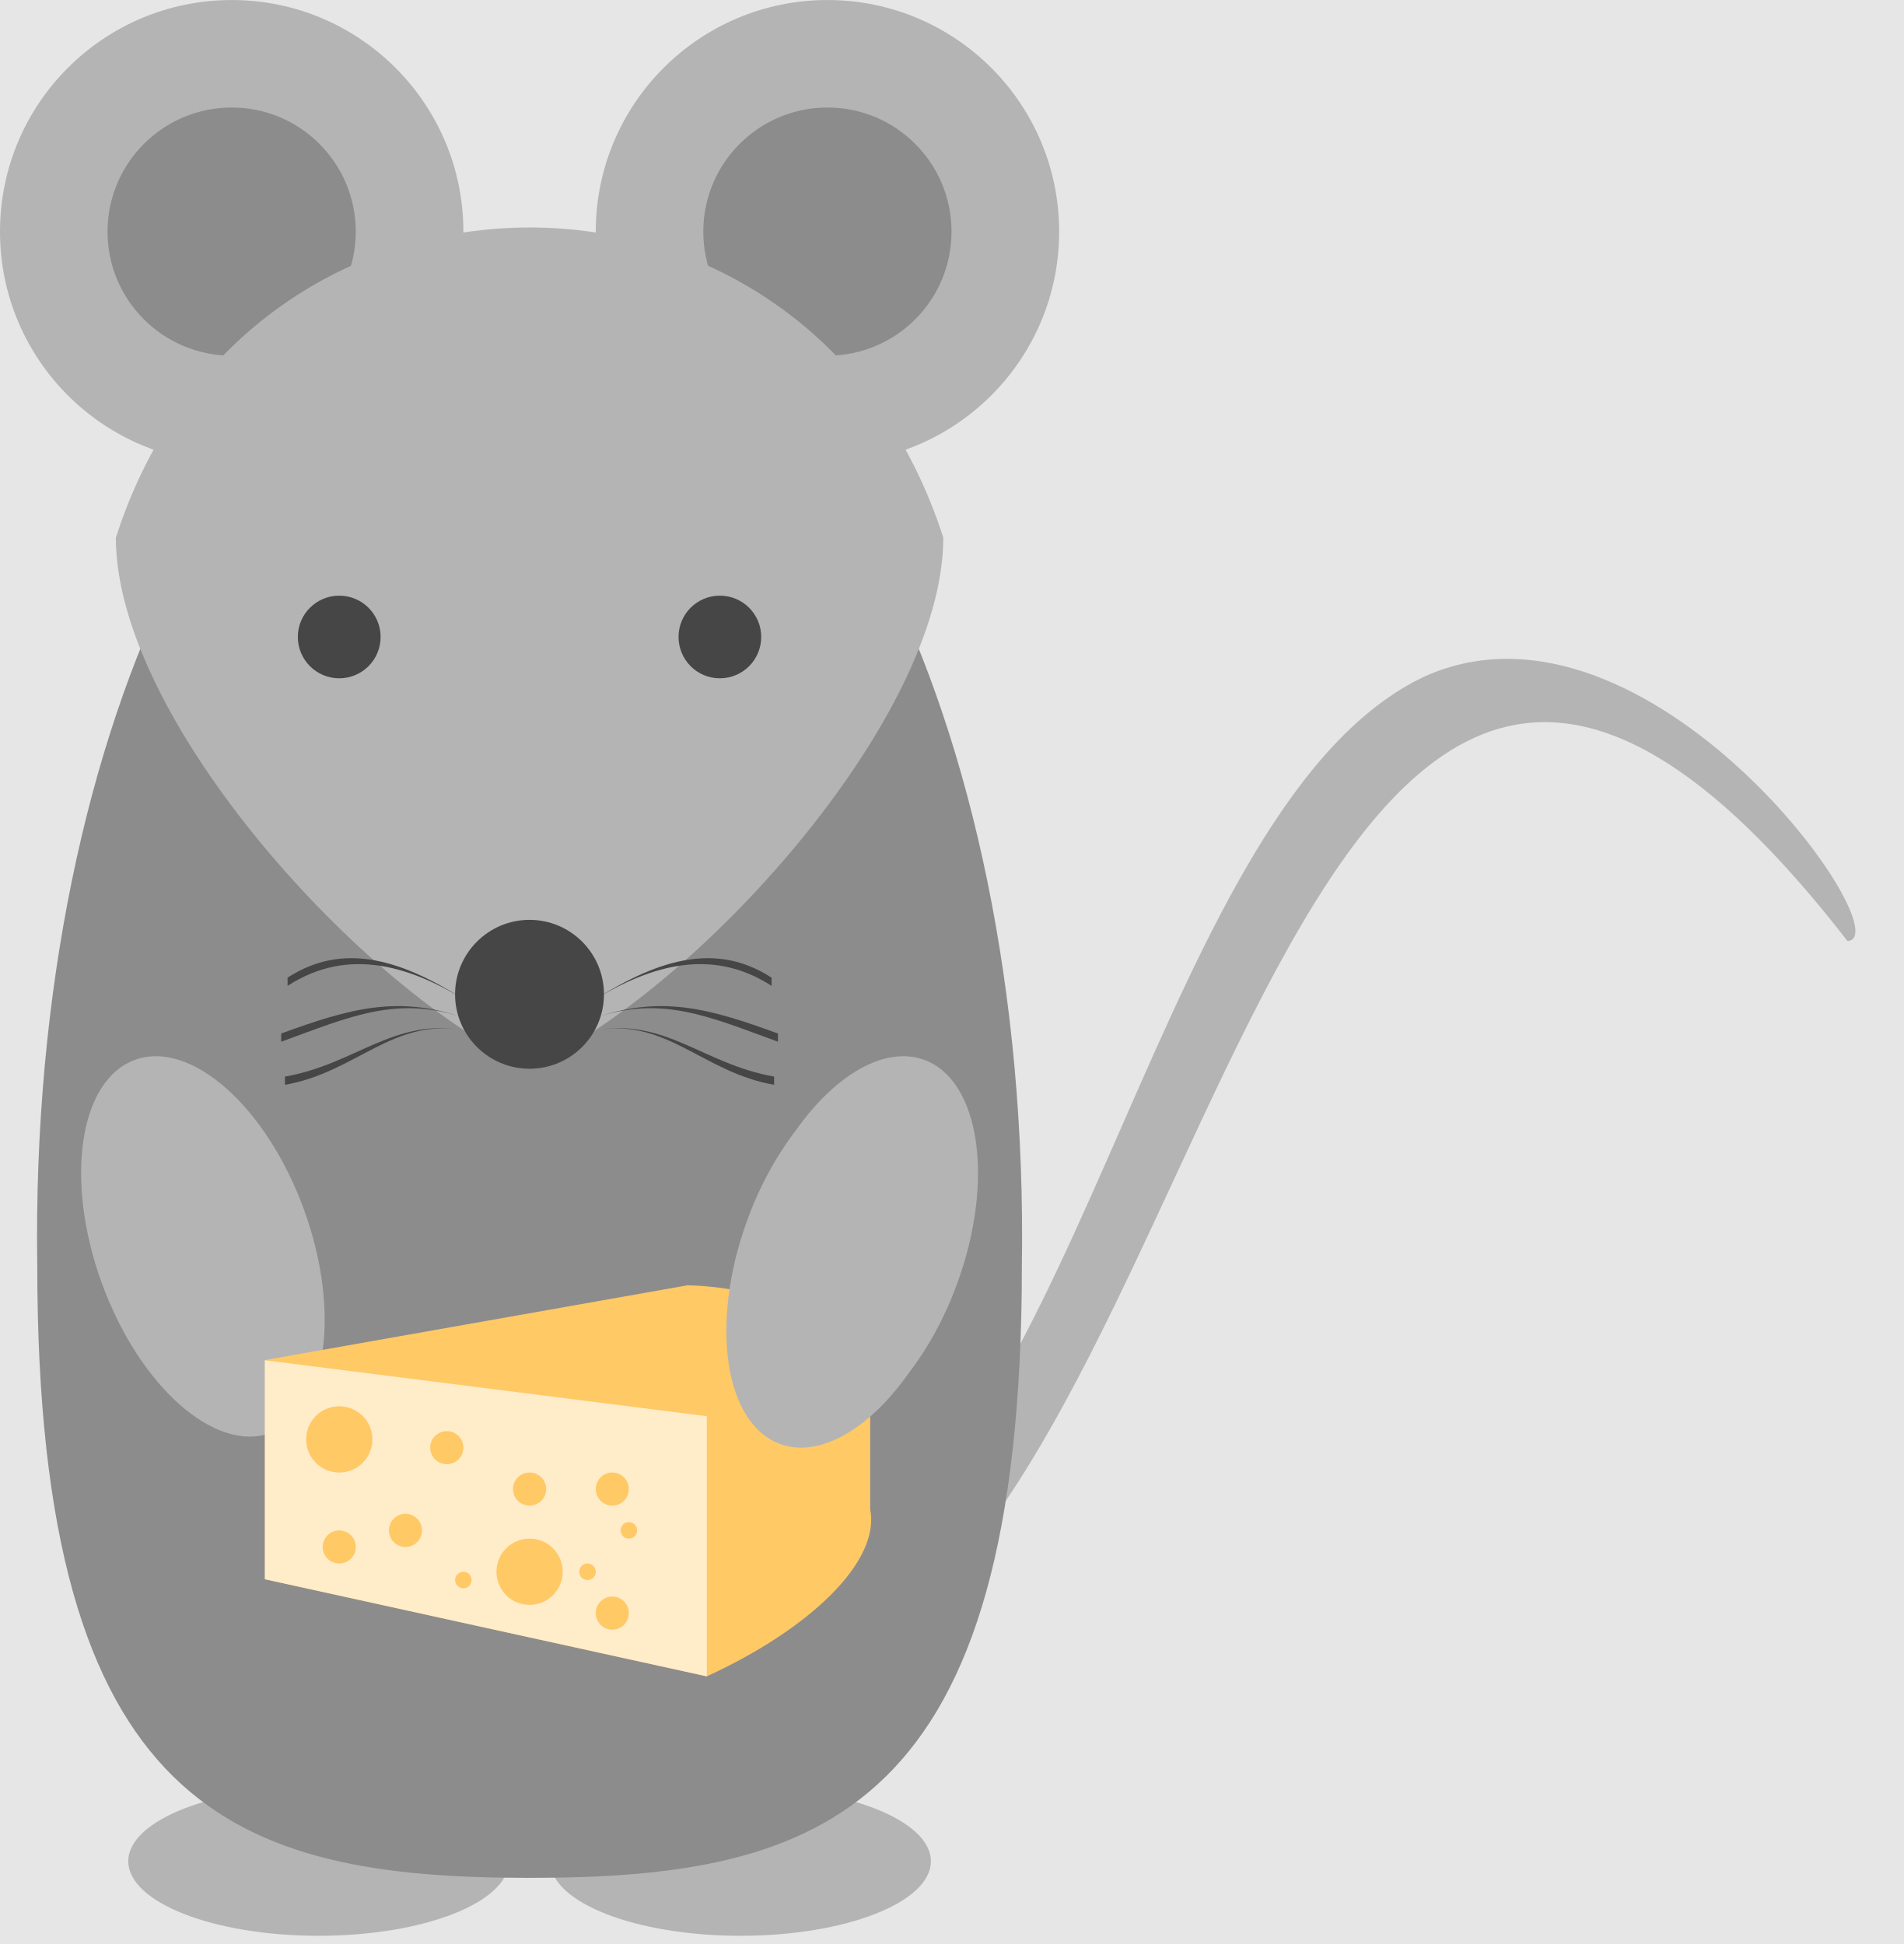
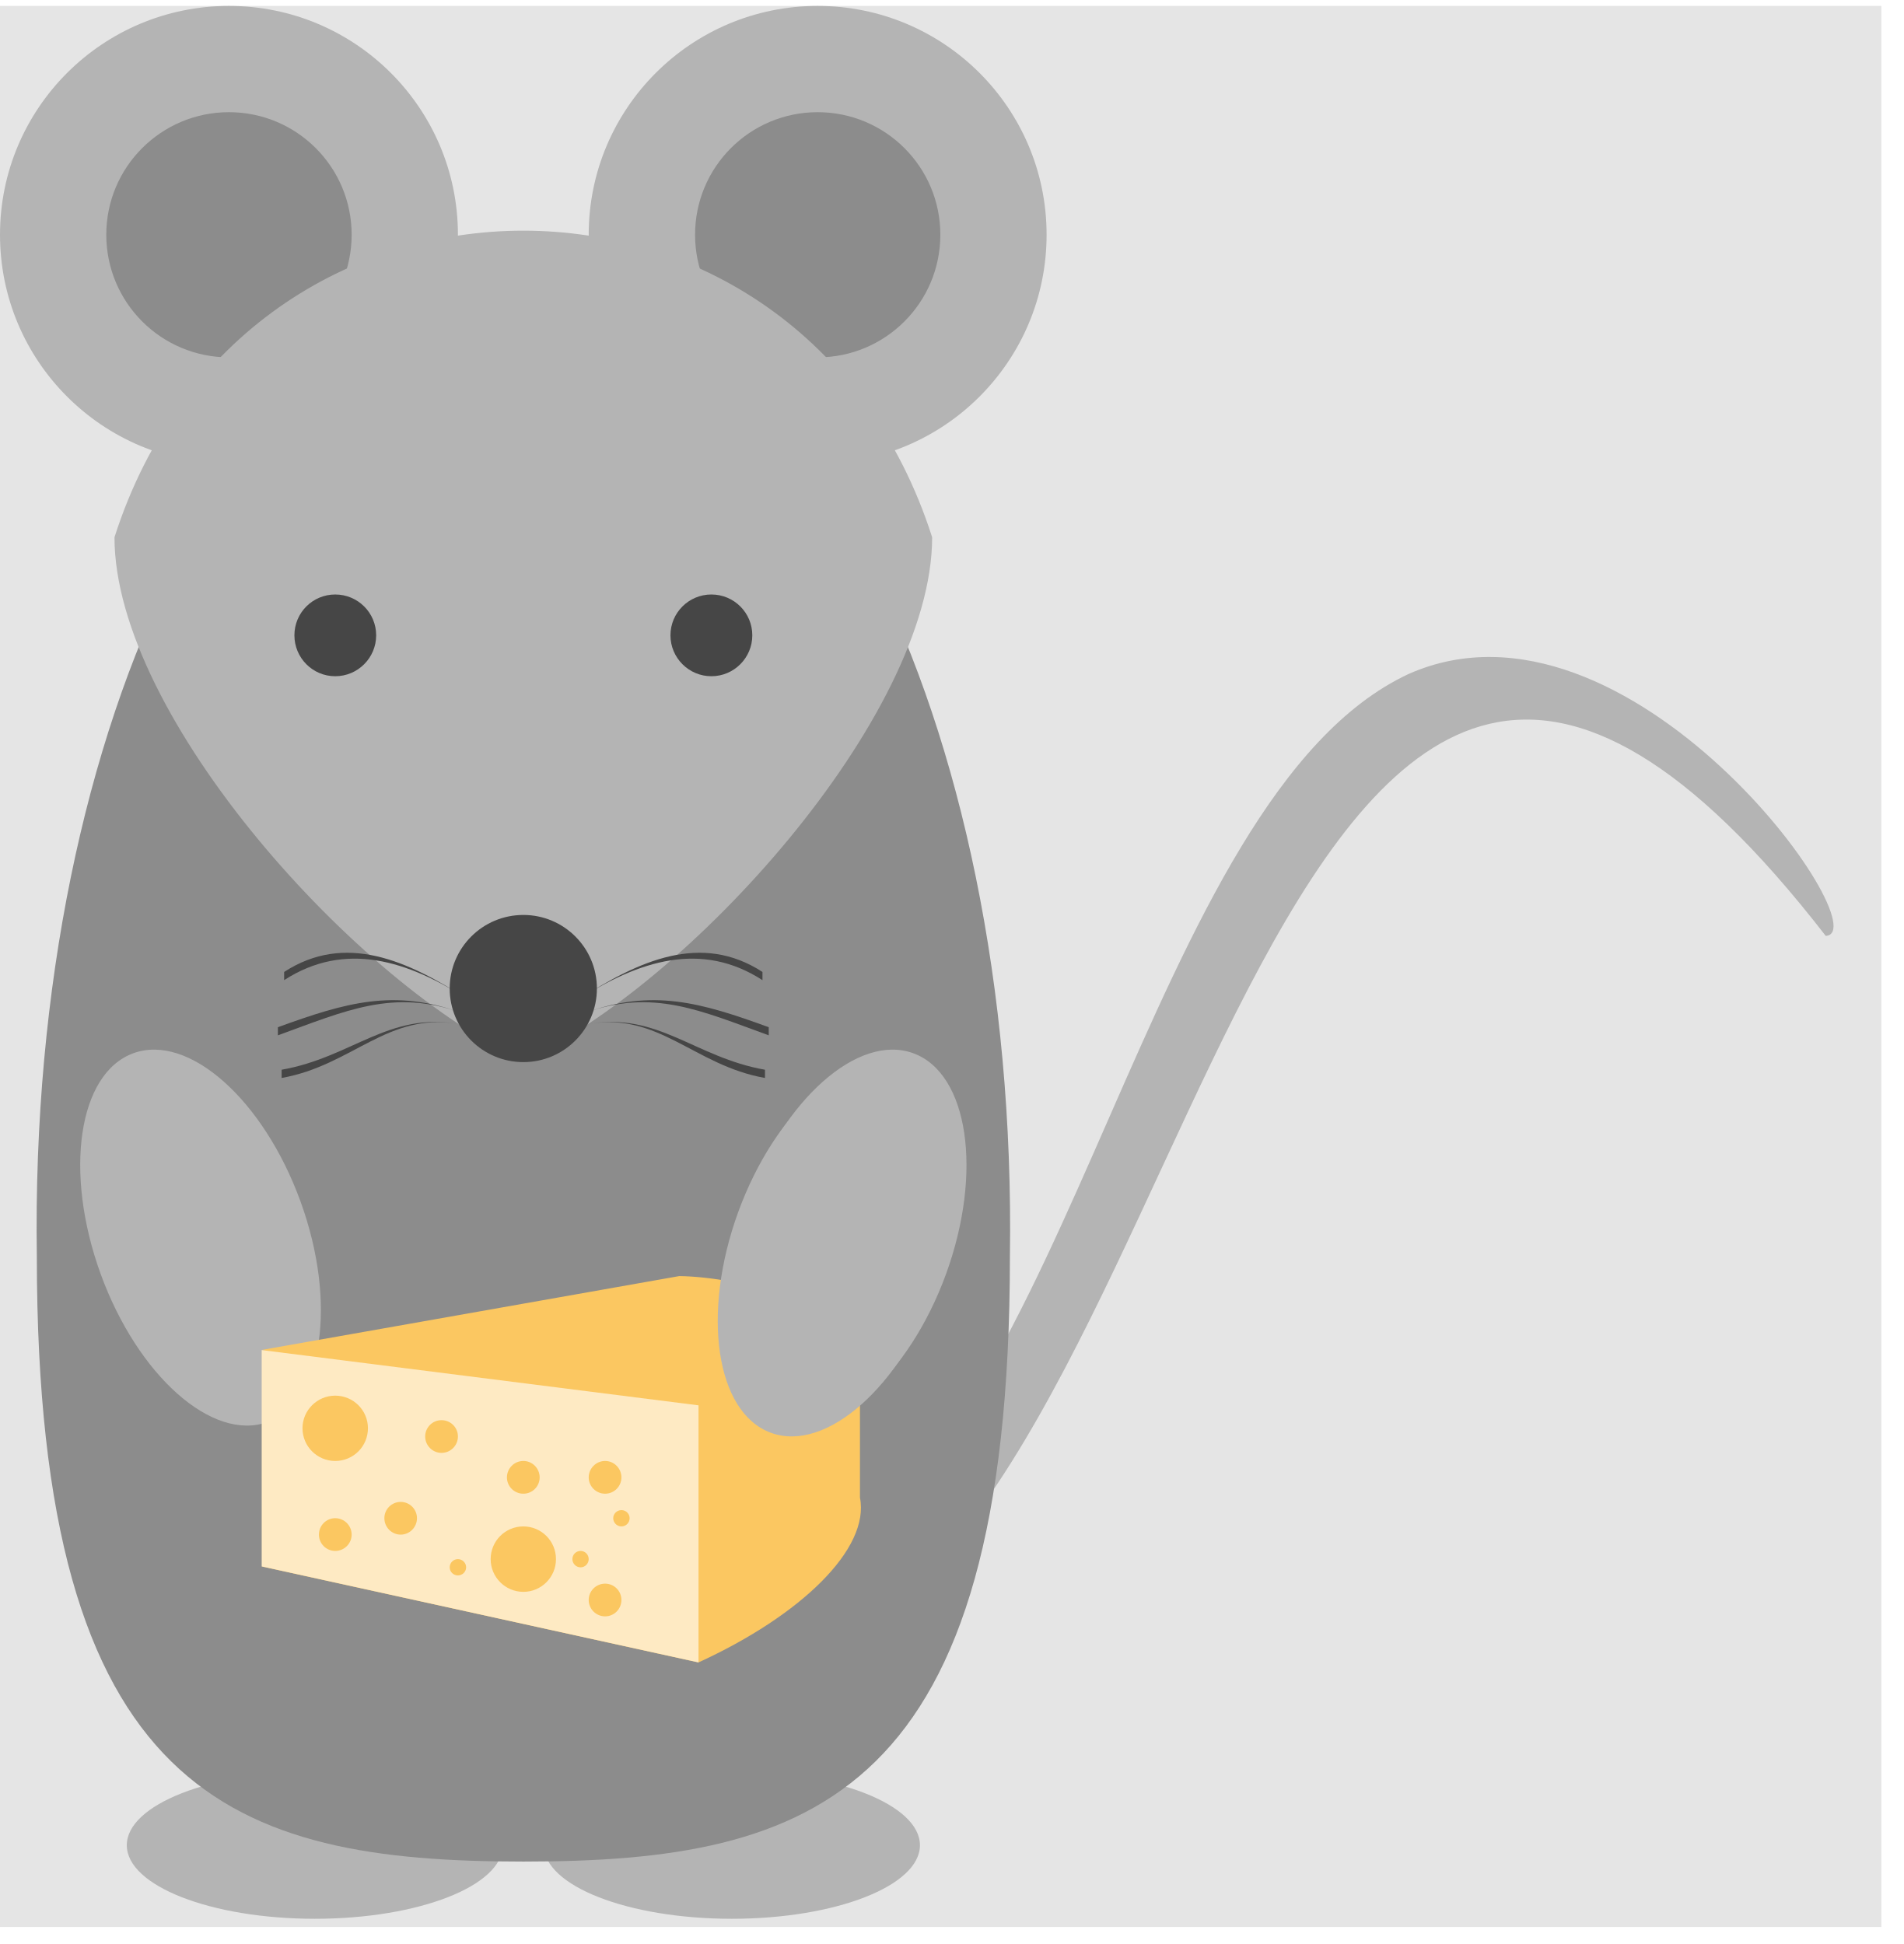
- <svg xmlns="http://www.w3.org/2000/svg" version="1.1" viewBox="0 -66.614 65.222 66.614">
-   <g id="page1">
-     <g transform="matrix(1 0 0 -1 0 0)">
-       <path d="M0 0H65.469V66.863H0Z" fill="#e6e6e6" />
-       <path d="M17.434 2.836C17.434 4.242 14.516 5.387 10.914 5.387S4.394 4.242 4.394 2.836C4.394 1.426 7.312 0.281 10.914 0.281S17.434 1.426 17.434 2.836Z" fill="#b4b4b4" />
-       <path d="M31.891 2.836C31.891 4.242 28.973 5.387 25.371 5.387C21.77 5.387 18.852 4.242 18.852 2.836C18.852 1.426 21.77 0.281 25.371 0.281C28.973 0.281 31.891 1.426 31.891 2.836Z" fill="#b4b4b4" />
-       <path d="M36.285 58.676C36.285 63.062 32.73 66.613 28.348 66.613C23.965 66.613 20.41 63.062 20.41 58.676C20.41 54.293 23.965 50.742 28.348 50.742C32.73 50.742 36.285 54.293 36.285 58.676Z" fill="#b4b4b4" />
-       <path d="M15.875 58.676C15.875 63.062 12.32 66.613 7.938 66.613C3.555 66.613 0 63.062 0 58.676C0 54.293 3.555 50.742 7.938 50.742C12.32 50.742 15.875 54.293 15.875 58.676Z" fill="#b4b4b4" />
-       <path d="M32.598 58.676C32.598 61.027 30.695 62.93 28.348 62.93C26 62.93 24.094 61.027 24.094 58.676C24.094 56.328 26 54.426 28.348 54.426C30.695 54.426 32.598 56.328 32.598 58.676Z" fill="#8c8c8c" />
-       <path d="M12.188 58.676C12.188 61.027 10.285 62.93 7.938 62.93C5.59 62.93 3.684 61.027 3.684 58.676C3.684 56.328 5.59 54.426 7.938 54.426C10.285 54.426 12.188 56.328 12.188 58.676Z" fill="#8c8c8c" />
-       <path d="M48.828 43.445C56.488 46.848 65.223 34.48 63.293 34.367C44.117 59.133 41.777 15.094 28.652 9.781C25.312 8.43 17.961 8.148 17.961 8.148C15.941 7.836 15.699 11.41 17.883 11.434C17.883 11.434 19.172 10.18 28.109 12.574C37.164 16.973 39.723 39.188 48.828 43.445Z" fill="#b4b4b4" />
-       <path d="M35.008 23.242C35.008 4.535 28.203 2.266 18.141 2.266C8.078 2.266 1.277 4.535 1.277 23.242C0.992 41.953 8.645 56.977 18.141 56.977C27.637 56.977 35.293 41.953 35.008 23.242Z" fill="#8c8c8c" />
-       <path d="M32.316 48.188C32.316 41.953 23.812 32.598 18.141 30.047C12.473 32.598 3.969 41.953 3.969 48.188C8.504 62.363 27.781 62.363 32.316 48.188Z" fill="#b4b4b4" />
-       <path d="M32.797 22.645C34.082 26.172 33.57 29.602 31.66 30.297C29.746 30.992 27.152 28.695 25.867 25.164C24.582 21.633 25.094 18.207 27.004 17.512C28.918 16.812 31.512 19.113 32.797 22.645Z" fill="#b4b4b4" />
-       <path d="M10.414 25.164C9.129 28.695 6.539 30.992 4.625 30.297C2.711 29.602 2.203 26.172 3.488 22.645C4.773 19.113 7.367 16.812 9.277 17.512C11.191 18.207 11.699 21.633 10.414 25.164Z" fill="#b4b4b4" />
-       <path d="M20.375 31.312C22.844 31.746 24.055 29.875 26.52 29.441V29.723C24.086 30.152 22.812 31.738 20.375 31.312Z" fill="#464646" />
-       <path d="M15.91 31.312C13.441 31.746 12.227 29.875 9.762 29.441V29.723C12.199 30.152 13.469 31.738 15.91 31.312Z" fill="#464646" />
-       <path d="M20.273 31.695C22.629 32.551 24.297 31.773 26.652 30.918V31.199C24.305 32.055 22.621 32.547 20.273 31.695Z" fill="#464646" />
-       <path d="M16.012 31.695C13.656 32.551 11.988 31.773 9.633 30.918V31.199C11.98 32.055 13.664 32.547 16.012 31.695Z" fill="#464646" />
-       <path d="M20.043 32.152C22.148 33.52 24.328 34.195 26.434 32.832V33.113C24.32 34.488 22.16 33.527 20.043 32.152Z" fill="#464646" />
-       <path d="M16.238 32.152C14.133 33.52 11.957 34.195 9.852 32.832V33.113C11.965 34.488 14.125 33.527 16.238 32.152Z" fill="#464646" />
-       <path d="M20.691 32.543C20.691 33.949 19.551 35.094 18.141 35.094C16.734 35.094 15.59 33.949 15.59 32.543C15.59 31.133 16.734 29.992 18.141 29.992C19.551 29.992 20.691 31.133 20.691 32.543Z" fill="#464646" />
-       <path d="M26.078 44.789C26.078 45.57 25.445 46.203 24.66 46.203C23.879 46.203 23.246 45.57 23.246 44.789C23.246 44.004 23.879 43.371 24.66 43.371C25.445 43.371 26.078 44.004 26.078 44.789Z" fill="#464646" />
-       <path d="M13.039 44.789C13.039 45.57 12.406 46.203 11.621 46.203C10.84 46.203 10.203 45.57 10.203 44.789C10.203 44.004 10.84 43.371 11.621 43.371C12.406 43.371 13.039 44.004 13.039 44.789Z" fill="#464646" />
-       <path d="M9.07 20.008L19.867 17.633V15.211L9.07 12.5L24.215 9.172C27.766 10.801 30.164 13.117 29.812 14.891V18.805C30.219 21.594 25.531 22.547 23.547 22.57Z" fill="#ffc966" />
-       <path d="M9.07 20.004V12.5L24.215 9.172V18.086Z" fill="#ffecc9" />
-       <path d="M12.758 17.293C12.758 17.918 12.25 18.426 11.621 18.426C10.996 18.426 10.488 17.918 10.488 17.293C10.488 16.664 10.996 16.156 11.621 16.156C12.25 16.156 12.758 16.664 12.758 17.293ZM19.277 12.754C19.277 13.383 18.77 13.891 18.141 13.891C17.516 13.891 17.008 13.383 17.008 12.754C17.008 12.129 17.516 11.621 18.141 11.621C18.77 11.621 19.277 12.129 19.277 12.754ZM12.188 13.605C12.188 13.918 11.938 14.172 11.621 14.172C11.309 14.172 11.055 13.918 11.055 13.605S11.309 13.039 11.621 13.039C11.938 13.039 12.188 13.293 12.188 13.605ZM14.457 14.172C14.457 14.488 14.203 14.742 13.891 14.742S13.324 14.488 13.324 14.172C13.324 13.859 13.578 13.605 13.891 13.605S14.457 13.859 14.457 14.172ZM15.875 17.008C15.875 17.32 15.621 17.574 15.309 17.574C14.992 17.574 14.738 17.32 14.738 17.008S14.992 16.441 15.309 16.441C15.621 16.441 15.875 16.695 15.875 17.008ZM21.543 15.59C21.543 15.902 21.289 16.156 20.977 16.156S20.41 15.902 20.41 15.59S20.664 15.023 20.977 15.023S21.543 15.277 21.543 15.59ZM18.711 15.59C18.711 15.902 18.457 16.156 18.141 16.156C17.828 16.156 17.574 15.902 17.574 15.59S17.828 15.023 18.141 15.023C18.457 15.023 18.711 15.277 18.711 15.59ZM21.543 11.34C21.543 11.652 21.289 11.906 20.977 11.906S20.41 11.652 20.41 11.34C20.41 11.023 20.664 10.77 20.977 10.77S21.543 11.023 21.543 11.34ZM20.41 12.754C20.41 12.914 20.281 13.039 20.125 13.039S19.844 12.914 19.844 12.754C19.844 12.598 19.969 12.473 20.125 12.473S20.41 12.598 20.41 12.754ZM21.828 14.172C21.828 14.328 21.699 14.457 21.543 14.457S21.262 14.328 21.262 14.172C21.262 14.016 21.387 13.891 21.543 13.891S21.828 14.016 21.828 14.172ZM16.156 12.473C16.156 12.629 16.031 12.754 15.875 12.754S15.59 12.629 15.59 12.473C15.59 12.316 15.719 12.188 15.875 12.188S16.156 12.316 16.156 12.473Z" fill="#ffc966" />
-       <path d="M31.383 29.922C29.469 30.617 26.879 28.32 25.594 24.789C24.309 21.258 24.816 17.832 26.727 17.133C28.641 16.438 31.234 18.734 32.52 22.266C33.805 25.797 33.293 29.223 31.383 29.922Z" fill="#b4b4b4" />
-     </g>
+ <svg xmlns="http://www.w3.org/2000/svg" width="65.222" height="66.614" viewBox="0 0 65.222 66.614">
+   <defs>
+     <clipPath id="clip-0">
+       <path clip-rule="nonzero" d="M 0 0.203 L 64.453 0.203 L 64.453 66.031 L 0 66.031 Z M 0 0.203 " />
+     </clipPath>
+     <clipPath id="clip-1">
+       <path clip-rule="nonzero" d="M 20 0.203 L 36 0.203 L 36 16 L 20 16 Z M 20 0.203 " />
+     </clipPath>
+     <clipPath id="clip-2">
+       <path clip-rule="nonzero" d="M 0 0.203 L 16 0.203 L 16 16 L 0 16 Z M 0 0.203 " />
+     </clipPath>
+   </defs>
+   <g clip-path="url(#clip-0)">
+     <path fill-rule="nonzero" fill="rgb(89.999%, 89.999%, 89.999%)" fill-opacity="1" d="M 0 66.031 L 64.453 66.031 L 64.453 0.203 L 0 0.203 Z M 0 66.031 " />
  </g>
+   <path fill-rule="nonzero" fill="rgb(70.749%, 70.749%, 70.749%)" fill-opacity="1" d="M 17.227 63.23 C 17.227 61.836 14.344 60.707 10.785 60.707 C 7.227 60.707 4.344 61.836 4.344 63.23 C 4.344 64.621 7.227 65.75 10.785 65.75 C 14.344 65.75 17.227 64.621 17.227 63.23 Z M 17.227 63.23 " />
+   <path fill-rule="nonzero" fill="rgb(70.749%, 70.749%, 70.749%)" fill-opacity="1" d="M 31.516 63.23 C 31.516 61.836 28.629 60.707 25.07 60.707 C 21.512 60.707 18.629 61.836 18.629 63.23 C 18.629 64.621 21.512 65.75 25.07 65.75 C 28.629 65.75 31.516 64.621 31.516 63.23 Z M 31.516 63.23 " />
+   <g clip-path="url(#clip-1)">
+     <path fill-rule="nonzero" fill="rgb(70.749%, 70.749%, 70.749%)" fill-opacity="1" d="M 35.855 8.043 C 35.855 3.715 32.344 0.203 28.012 0.203 C 23.68 0.203 20.168 3.715 20.168 8.043 C 20.168 12.375 23.68 15.887 28.012 15.887 C 32.344 15.887 35.855 12.375 35.855 8.043 Z M 35.855 8.043 " />
+   </g>
+   <g clip-path="url(#clip-2)">
+     <path fill-rule="nonzero" fill="rgb(70.749%, 70.749%, 70.749%)" fill-opacity="1" d="M 15.688 8.043 C 15.688 3.715 12.176 0.203 7.844 0.203 C 3.512 0.203 0 3.715 0 8.043 C 0 12.375 3.512 15.887 7.844 15.887 C 12.176 15.887 15.688 12.375 15.688 8.043 Z M 15.688 8.043 " />
+   </g>
+   <path fill-rule="nonzero" fill="rgb(54.999%, 54.999%, 54.999%)" fill-opacity="1" d="M 32.215 8.043 C 32.215 5.723 30.332 3.844 28.012 3.844 C 25.691 3.844 23.812 5.723 23.812 8.043 C 23.812 10.367 25.691 12.246 28.012 12.246 C 30.332 12.246 32.215 10.367 32.215 8.043 Z M 32.215 8.043 " />
+   <path fill-rule="nonzero" fill="rgb(54.999%, 54.999%, 54.999%)" fill-opacity="1" d="M 12.047 8.043 C 12.047 5.723 10.164 3.844 7.844 3.844 C 5.523 3.844 3.641 5.723 3.641 8.043 C 3.641 10.367 5.523 12.246 7.844 12.246 C 10.164 12.246 12.047 10.367 12.047 8.043 Z M 12.047 8.043 " />
+   <path fill-rule="nonzero" fill="rgb(70.749%, 70.749%, 70.749%)" fill-opacity="1" d="M 48.25 23.098 C 55.82 19.734 64.453 31.957 62.547 32.07 C 43.598 7.598 41.285 51.113 28.316 56.363 C 25.012 57.699 17.75 57.98 17.75 57.98 C 15.754 58.285 15.512 54.754 17.672 54.73 C 17.672 54.73 18.945 55.973 27.777 53.605 C 36.727 49.258 39.254 27.305 48.25 23.098 Z M 48.25 23.098 " />
+   <path fill-rule="nonzero" fill="rgb(54.999%, 54.999%, 54.999%)" fill-opacity="1" d="M 34.598 43.062 C 34.598 61.551 27.871 63.789 17.93 63.789 C 7.984 63.789 1.262 61.551 1.262 43.062 C 0.98 24.57 8.543 9.727 17.93 9.727 C 27.312 9.727 34.875 24.57 34.598 43.062 Z M 34.598 43.062 " />
+   <path fill-rule="nonzero" fill="rgb(70.749%, 70.749%, 70.749%)" fill-opacity="1" d="M 31.934 18.41 C 31.934 24.57 23.531 33.816 17.93 36.336 C 12.324 33.816 3.922 24.57 3.922 18.41 C 8.402 4.402 27.453 4.402 31.934 18.41 Z M 31.934 18.41 " />
+   <path fill-rule="nonzero" fill="rgb(70.749%, 70.749%, 70.749%)" fill-opacity="1" d="M 32.41 43.656 C 33.68 40.164 33.176 36.777 31.285 36.09 C 29.395 35.402 26.836 37.676 25.562 41.164 C 24.293 44.652 24.797 48.039 26.688 48.727 C 28.578 49.414 31.137 47.145 32.41 43.656 Z M 32.41 43.656 " />
+   <path fill-rule="nonzero" fill="rgb(70.749%, 70.749%, 70.749%)" fill-opacity="1" d="M 10.293 41.164 C 9.023 37.676 6.461 35.402 4.57 36.09 C 2.68 36.777 2.18 40.164 3.449 43.656 C 4.719 47.145 7.281 49.414 9.168 48.727 C 11.059 48.039 11.562 44.652 10.293 41.164 Z M 10.293 41.164 " />
+   <path fill-rule="nonzero" fill="rgb(27.501%, 27.501%, 27.501%)" fill-opacity="1" d="M 20.137 35.09 C 22.574 34.66 23.773 36.508 26.207 36.938 L 26.207 36.656 C 23.801 36.234 22.543 34.664 20.137 35.09 Z M 20.137 35.09 " />
+   <path fill-rule="nonzero" fill="rgb(27.501%, 27.501%, 27.501%)" fill-opacity="1" d="M 15.723 35.09 C 13.285 34.66 12.082 36.508 9.648 36.938 L 9.648 36.656 C 12.055 36.234 13.312 34.664 15.723 35.09 Z M 15.723 35.09 " />
+   <path fill-rule="nonzero" fill="rgb(27.501%, 27.501%, 27.501%)" fill-opacity="1" d="M 20.035 34.711 C 22.363 33.863 24.008 34.633 26.336 35.477 L 26.336 35.199 C 24.02 34.355 22.355 33.867 20.035 34.711 Z M 20.035 34.711 " />
+   <path fill-rule="nonzero" fill="rgb(27.501%, 27.501%, 27.501%)" fill-opacity="1" d="M 15.82 34.711 C 13.492 33.863 11.848 34.633 9.52 35.477 L 9.52 35.199 C 11.84 34.355 13.504 33.867 15.82 34.711 Z M 15.82 34.711 " />
+   <path fill-rule="nonzero" fill="rgb(27.501%, 27.501%, 27.501%)" fill-opacity="1" d="M 19.809 34.258 C 21.891 32.906 24.039 32.238 26.121 33.586 L 26.121 33.305 C 24.031 31.949 21.898 32.902 19.809 34.258 Z M 19.809 34.258 " />
+   <path fill-rule="nonzero" fill="rgb(27.501%, 27.501%, 27.501%)" fill-opacity="1" d="M 16.047 34.258 C 13.969 32.906 11.816 32.238 9.734 33.586 L 9.734 33.305 C 11.824 31.949 13.957 32.902 16.047 34.258 Z M 16.047 34.258 " />
+   <path fill-rule="nonzero" fill="rgb(27.501%, 27.501%, 27.501%)" fill-opacity="1" d="M 20.449 33.871 C 20.449 32.48 19.32 31.352 17.93 31.352 C 16.535 31.352 15.406 32.48 15.406 33.871 C 15.406 35.266 16.535 36.395 17.93 36.395 C 19.32 36.395 20.449 35.266 20.449 33.871 Z M 20.449 33.871 " />
+   <path fill-rule="nonzero" fill="rgb(27.501%, 27.501%, 27.501%)" fill-opacity="1" d="M 25.773 21.77 C 25.773 20.996 25.145 20.371 24.371 20.371 C 23.598 20.371 22.969 20.996 22.969 21.77 C 22.969 22.543 23.598 23.172 24.371 23.172 C 25.145 23.172 25.773 22.543 25.773 21.77 Z M 25.773 21.77 " />
+   <path fill-rule="nonzero" fill="rgb(27.501%, 27.501%, 27.501%)" fill-opacity="1" d="M 12.887 21.77 C 12.887 20.996 12.258 20.371 11.484 20.371 C 10.711 20.371 10.086 20.996 10.086 21.77 C 10.086 22.543 10.711 23.172 11.484 23.172 C 12.258 23.172 12.887 22.543 12.887 21.77 Z M 12.887 21.77 " />
+   <path fill-rule="nonzero" fill="rgb(98.483%, 77.966%, 37.991%)" fill-opacity="1" d="M 8.965 46.258 L 19.633 48.605 L 19.633 51 L 8.965 53.676 L 23.93 56.965 C 27.438 55.359 29.809 53.07 29.461 51.316 L 29.461 47.449 C 29.863 44.691 25.23 43.75 23.27 43.727 Z M 8.965 46.258 " />
+   <path fill-rule="nonzero" fill="rgb(99.458%, 91.827%, 76.599%)" fill-opacity="1" d="M 8.965 46.262 L 8.965 53.676 L 23.93 56.965 L 23.93 48.156 Z M 8.965 46.262 " />
+   <path fill-rule="nonzero" fill="rgb(98.483%, 77.966%, 37.991%)" fill-opacity="1" d="M 12.605 48.941 C 12.605 48.324 12.105 47.824 11.484 47.824 C 10.867 47.824 10.363 48.324 10.363 48.941 C 10.363 49.562 10.867 50.062 11.484 50.062 C 12.105 50.062 12.605 49.562 12.605 48.941 Z M 19.047 53.426 C 19.047 52.805 18.547 52.305 17.93 52.305 C 17.309 52.305 16.809 52.805 16.809 53.426 C 16.809 54.043 17.309 54.547 17.93 54.547 C 18.547 54.547 19.047 54.043 19.047 53.426 Z M 12.047 52.586 C 12.047 52.273 11.793 52.023 11.484 52.023 C 11.176 52.023 10.926 52.273 10.926 52.586 C 10.926 52.895 11.176 53.145 11.484 53.145 C 11.793 53.145 12.047 52.895 12.047 52.586 Z M 14.285 52.023 C 14.285 51.715 14.035 51.465 13.727 51.465 C 13.418 51.465 13.168 51.715 13.168 52.023 C 13.168 52.332 13.418 52.586 13.727 52.586 C 14.035 52.586 14.285 52.332 14.285 52.023 Z M 15.688 49.223 C 15.688 48.914 15.438 48.664 15.125 48.664 C 14.816 48.664 14.566 48.914 14.566 49.223 C 14.566 49.531 14.816 49.785 15.125 49.785 C 15.438 49.785 15.688 49.531 15.688 49.223 Z M 21.289 50.625 C 21.289 50.316 21.039 50.062 20.73 50.062 C 20.422 50.062 20.168 50.316 20.168 50.625 C 20.168 50.934 20.422 51.184 20.73 51.184 C 21.039 51.184 21.289 50.934 21.289 50.625 Z M 18.488 50.625 C 18.488 50.316 18.238 50.062 17.93 50.062 C 17.617 50.062 17.367 50.316 17.367 50.625 C 17.367 50.934 17.617 51.184 17.93 51.184 C 18.238 51.184 18.488 50.934 18.488 50.625 Z M 21.289 54.824 C 21.289 54.516 21.039 54.266 20.73 54.266 C 20.422 54.266 20.168 54.516 20.168 54.824 C 20.168 55.137 20.422 55.387 20.73 55.387 C 21.039 55.387 21.289 55.137 21.289 54.824 Z M 20.168 53.426 C 20.168 53.27 20.043 53.145 19.891 53.145 C 19.734 53.145 19.609 53.27 19.609 53.426 C 19.609 53.578 19.734 53.707 19.891 53.707 C 20.043 53.707 20.168 53.578 20.168 53.426 Z M 21.57 52.023 C 21.57 51.871 21.445 51.746 21.289 51.746 C 21.137 51.746 21.008 51.871 21.008 52.023 C 21.008 52.18 21.137 52.305 21.289 52.305 C 21.445 52.305 21.57 52.18 21.57 52.023 Z M 15.969 53.707 C 15.969 53.551 15.84 53.426 15.688 53.426 C 15.531 53.426 15.406 53.551 15.406 53.707 C 15.406 53.859 15.531 53.984 15.688 53.984 C 15.84 53.984 15.969 53.859 15.969 53.707 Z M 15.969 53.707 " />
+   <path fill-rule="nonzero" fill="rgb(70.749%, 70.749%, 70.749%)" fill-opacity="1" d="M 31.012 36.465 C 29.121 35.773 26.562 38.047 25.289 41.535 C 24.02 45.023 24.523 48.41 26.414 49.098 C 28.305 49.785 30.863 47.516 32.137 44.027 C 33.406 40.535 32.902 37.152 31.012 36.465 Z M 31.012 36.465 " />
</svg>
